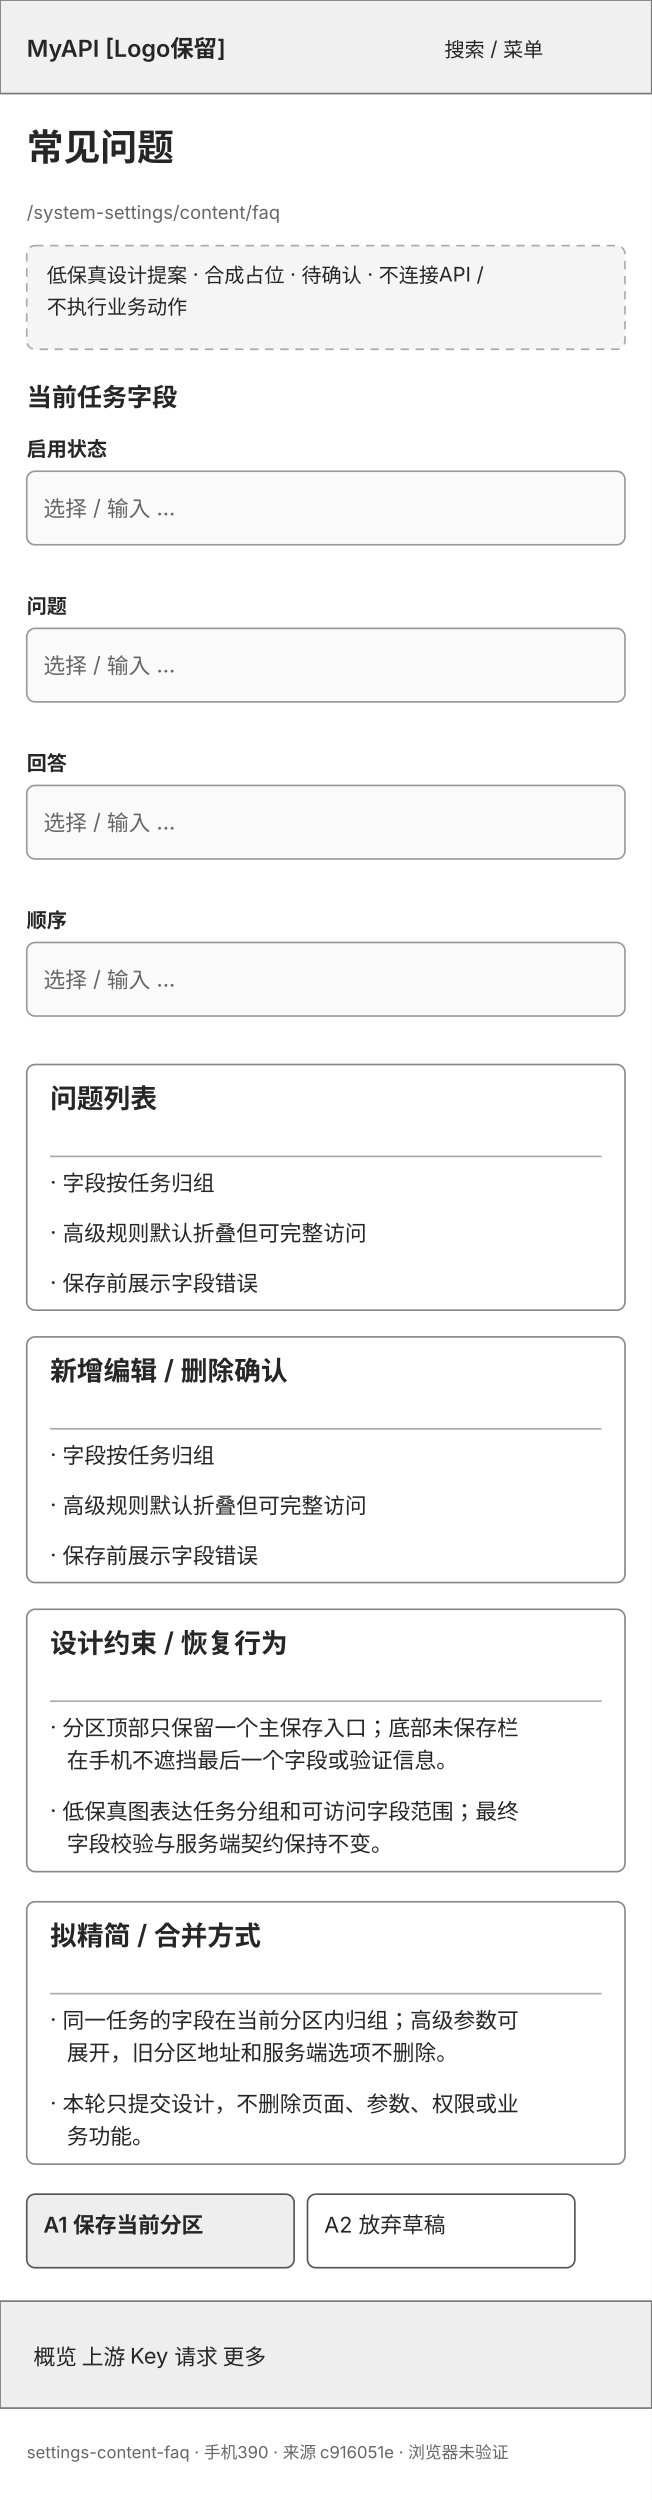
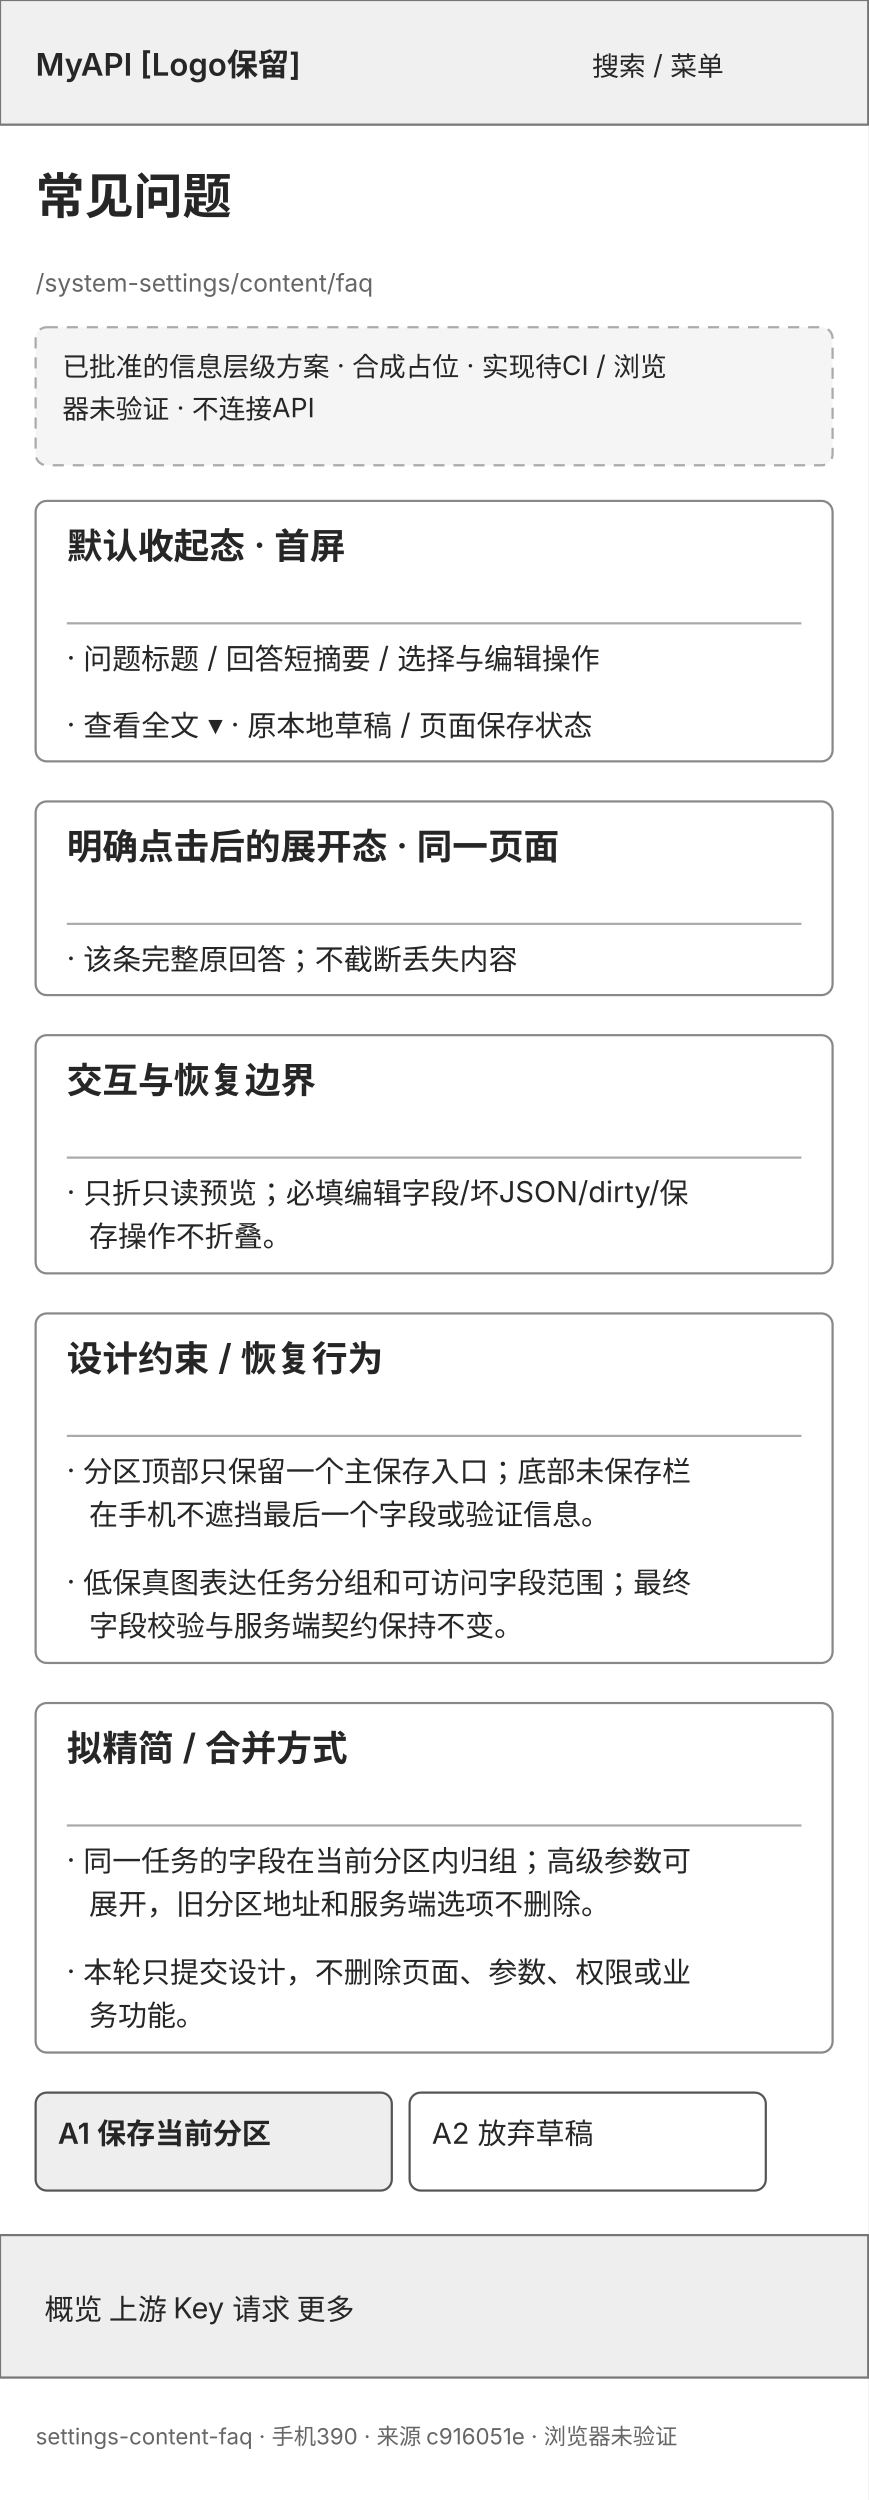
- <svg xmlns="http://www.w3.org/2000/svg" width="390" height="1496" viewBox="0 0 390 1496" role="img" aria-labelledby="title desc">
+ <svg xmlns="http://www.w3.org/2000/svg" width="390" height="1123" viewBox="0 0 390 1123" role="img" aria-labelledby="title desc">
  <rect width="100%" height="100%" fill="#ffffff" />
  <g font-family="system-ui, -apple-system, BlinkMacSystemFont, sans-serif">
    <rect x="0" y="0" width="390" height="56" rx="0" fill="#f0f0f0" stroke="#777777" />
    <text x="16" y="34" font-size="14" font-weight="600" fill="#262626">MyAPI  [Logo保留]</text>
    <text x="266" y="34" font-size="12" font-weight="normal" fill="#262626">搜索  /  菜单</text>
    <text x="16" y="96" font-size="22" font-weight="600" fill="#262626">常见问题</text>
    <text x="16" y="131" font-size="11" font-weight="normal" fill="#666666">/system-settings/content/faq</text>
    <rect x="16" y="147" width="358" height="62" rx="5" fill="#f5f5f5" stroke="#aaaaaa" stroke-dasharray="5 4" />
-     <text x="28" y="169" font-size="12" font-weight="normal" fill="#262626">低保真设计提案 · 合成占位 · 待确认 · 不连接API / </text>
-     <text x="28" y="188" font-size="12" font-weight="normal" fill="#262626">不执行业务动作</text>
-     <text x="16" y="243" font-size="15" font-weight="600" fill="#262626">当前任务字段</text>
-     <text x="16.0" y="273" font-size="12" font-weight="600" fill="#262626">启用状态</text>
-     <rect x="16.0" y="282" width="358.0" height="44" rx="5" fill="#fafafa" stroke="#999999" />
-     <text x="26.0" y="309" font-size="13" font-weight="normal" fill="#666666">选择 / 输入 …</text>
-     <text x="16.0" y="367" font-size="12" font-weight="600" fill="#262626">问题</text>
-     <rect x="16.0" y="376" width="358.0" height="44" rx="5" fill="#fafafa" stroke="#999999" />
-     <text x="26.0" y="403" font-size="13" font-weight="normal" fill="#666666">选择 / 输入 …</text>
-     <text x="16.0" y="461" font-size="12" font-weight="600" fill="#262626">回答</text>
-     <rect x="16.0" y="470" width="358.0" height="44" rx="5" fill="#fafafa" stroke="#999999" />
-     <text x="26.0" y="497" font-size="13" font-weight="normal" fill="#666666">选择 / 输入 …</text>
-     <text x="16.0" y="555" font-size="12" font-weight="600" fill="#262626">顺序</text>
-     <rect x="16.0" y="564" width="358.0" height="44" rx="5" fill="#fafafa" stroke="#999999" />
-     <text x="26.0" y="591" font-size="13" font-weight="normal" fill="#666666">选择 / 输入 …</text>
-     <rect x="16.0" y="637" width="358.0" height="147" rx="5" fill="#ffffff" stroke="#888888" />
-     <text x="30.0" y="663" font-size="16" font-weight="600" fill="#262626">问题列表</text>
-     <line x1="30.0" y1="692" x2="360.0" y2="692" stroke="#aaaaaa" />
-     <text x="30.0" y="712" font-size="13" font-weight="normal" fill="#262626">· 字段按任务归组</text>
-     <text x="30.0" y="742" font-size="13" font-weight="normal" fill="#262626">· 高级规则默认折叠但可完整访问</text>
-     <text x="30.0" y="772" font-size="13" font-weight="normal" fill="#262626">· 保存前展示字段错误</text>
-     <rect x="16.0" y="800" width="358.0" height="147" rx="5" fill="#ffffff" stroke="#888888" />
-     <text x="30.0" y="826" font-size="16" font-weight="600" fill="#262626">新增编辑 / 删除确认</text>
-     <line x1="30.0" y1="855" x2="360.0" y2="855" stroke="#aaaaaa" />
-     <text x="30.0" y="875" font-size="13" font-weight="normal" fill="#262626">· 字段按任务归组</text>
-     <text x="30.0" y="905" font-size="13" font-weight="normal" fill="#262626">· 高级规则默认折叠但可完整访问</text>
-     <text x="30.0" y="935" font-size="13" font-weight="normal" fill="#262626">· 保存前展示字段错误</text>
-     <rect x="16" y="963" width="358" height="157" rx="5" fill="#ffffff" stroke="#888888" />
-     <text x="30" y="989" font-size="16" font-weight="600" fill="#262626">设计约束 / 恢复行为</text>
-     <line x1="30" y1="1018" x2="360" y2="1018" stroke="#aaaaaa" />
-     <text x="30" y="1038" font-size="13" font-weight="normal" fill="#262626">· 分区顶部只保留一个主保存入口；底部未保存栏</text>
-     <text x="40" y="1058" font-size="13" font-weight="normal" fill="#262626">在手机不遮挡最后一个字段或验证信息。</text>
-     <text x="30" y="1088" font-size="13" font-weight="normal" fill="#262626">· 低保真图表达任务分组和可访问字段范围；最终</text>
-     <text x="40" y="1108" font-size="13" font-weight="normal" fill="#262626">字段校验与服务端契约保持不变。</text>
-     <rect x="16" y="1138" width="358" height="157" rx="5" fill="#ffffff" stroke="#888888" />
-     <text x="30" y="1164" font-size="16" font-weight="600" fill="#262626">拟精简 / 合并方式</text>
-     <line x1="30" y1="1193" x2="360" y2="1193" stroke="#aaaaaa" />
-     <text x="30" y="1213" font-size="13" font-weight="normal" fill="#262626">· 同一任务的字段在当前分区内归组；高级参数可</text>
-     <text x="40" y="1233" font-size="13" font-weight="normal" fill="#262626">展开，旧分区地址和服务端选项不删除。</text>
-     <text x="30" y="1263" font-size="13" font-weight="normal" fill="#262626">· 本轮只提交设计，不删除页面、参数、权限或业</text>
-     <text x="40" y="1283" font-size="13" font-weight="normal" fill="#262626">务功能。</text>
-     <rect x="16" y="1313" width="160" height="44" rx="5" fill="#eeeeee" stroke="#555555" />
-     <text x="26" y="1336" font-size="13" font-weight="600" fill="#262626">A1 保存当前分区</text>
-     <rect x="184" y="1313" width="160" height="44" rx="5" fill="#ffffff" stroke="#555555" />
-     <text x="194" y="1336" font-size="13" font-weight="normal" fill="#262626">A2 放弃草稿</text>
-     <rect x="0" y="1377" width="390" height="64" rx="0" fill="#eeeeee" stroke="#777777" />
-     <text x="20" y="1415" font-size="13" font-weight="normal" fill="#262626">概览      上游      Key      请求      更多</text>
-     <text x="16" y="1471" font-size="10" font-weight="normal" fill="#666666">settings-content-faq · 手机390 · 来源 c916051e · 浏览器未验证</text>
+     <text x="28" y="169" font-size="12" font-weight="normal" fill="#262626">已批准的信息层级方案 · 合成占位 · 实现待CI / 浏览</text>
+     <text x="28" y="188" font-size="12" font-weight="normal" fill="#262626">器未验证 · 不连接API</text>
+     <rect x="16" y="225" width="358" height="117" rx="5" fill="#ffffff" stroke="#888888" />
+     <text x="30" y="251" font-size="16" font-weight="600" fill="#262626">默认收起态 · 首屏</text>
+     <line x1="30" y1="280" x2="360" y2="280" stroke="#aaaaaa" />
+     <text x="30" y="300" font-size="13" font-weight="normal" fill="#262626">· 问题标题 / 回答短摘要 / 选择与编辑操作</text>
+     <text x="30" y="330" font-size="13" font-weight="normal" fill="#262626">· 查看全文 ▾ · 原本地草稿 / 页面保存状态</text>
+     <rect x="16" y="360" width="358" height="87" rx="5" fill="#ffffff" stroke="#888888" />
+     <text x="30" y="386" font-size="16" font-weight="600" fill="#262626">明确点击后的展开态 · 同一页面</text>
+     <line x1="30" y1="415" x2="360" y2="415" stroke="#aaaaaa" />
+     <text x="30" y="435" font-size="13" font-weight="normal" fill="#262626">· 该条完整原回答；不截断丢失内容</text>
+     <rect x="16" y="465" width="358" height="107" rx="5" fill="#ffffff" stroke="#888888" />
+     <text x="30" y="491" font-size="16" font-weight="600" fill="#262626">交互与恢复边界</text>
+     <line x1="30" y1="520" x2="360" y2="520" stroke="#aaaaaa" />
+     <text x="30" y="540" font-size="13" font-weight="normal" fill="#262626">· 只折只读预览；必填编辑字段/坏JSON/dirty/保</text>
+     <text x="40" y="560" font-size="13" font-weight="normal" fill="#262626">存操作不折叠。</text>
+     <rect x="16" y="590" width="358" height="157" rx="5" fill="#ffffff" stroke="#888888" />
+     <text x="30" y="616" font-size="16" font-weight="600" fill="#262626">设计约束 / 恢复行为</text>
+     <line x1="30" y1="645" x2="360" y2="645" stroke="#aaaaaa" />
+     <text x="30" y="665" font-size="13" font-weight="normal" fill="#262626">· 分区顶部只保留一个主保存入口；底部未保存栏</text>
+     <text x="40" y="685" font-size="13" font-weight="normal" fill="#262626">在手机不遮挡最后一个字段或验证信息。</text>
+     <text x="30" y="715" font-size="13" font-weight="normal" fill="#262626">· 低保真图表达任务分组和可访问字段范围；最终</text>
+     <text x="40" y="735" font-size="13" font-weight="normal" fill="#262626">字段校验与服务端契约保持不变。</text>
+     <rect x="16" y="765" width="358" height="157" rx="5" fill="#ffffff" stroke="#888888" />
+     <text x="30" y="791" font-size="16" font-weight="600" fill="#262626">拟精简 / 合并方式</text>
+     <line x1="30" y1="820" x2="360" y2="820" stroke="#aaaaaa" />
+     <text x="30" y="840" font-size="13" font-weight="normal" fill="#262626">· 同一任务的字段在当前分区内归组；高级参数可</text>
+     <text x="40" y="860" font-size="13" font-weight="normal" fill="#262626">展开，旧分区地址和服务端选项不删除。</text>
+     <text x="30" y="890" font-size="13" font-weight="normal" fill="#262626">· 本轮只提交设计，不删除页面、参数、权限或业</text>
+     <text x="40" y="910" font-size="13" font-weight="normal" fill="#262626">务功能。</text>
+     <rect x="16" y="940" width="160" height="44" rx="5" fill="#eeeeee" stroke="#555555" />
+     <text x="26" y="963" font-size="13" font-weight="600" fill="#262626">A1 保存当前分区</text>
+     <rect x="184" y="940" width="160" height="44" rx="5" fill="#ffffff" stroke="#555555" />
+     <text x="194" y="963" font-size="13" font-weight="normal" fill="#262626">A2 放弃草稿</text>
+     <rect x="0" y="1004" width="390" height="64" rx="0" fill="#eeeeee" stroke="#777777" />
+     <text x="20" y="1042" font-size="13" font-weight="normal" fill="#262626">概览      上游      Key      请求      更多</text>
+     <text x="16" y="1098" font-size="10" font-weight="normal" fill="#666666">settings-content-faq · 手机390 · 来源 c916051e · 浏览器未验证</text>
  </g>
</svg>
